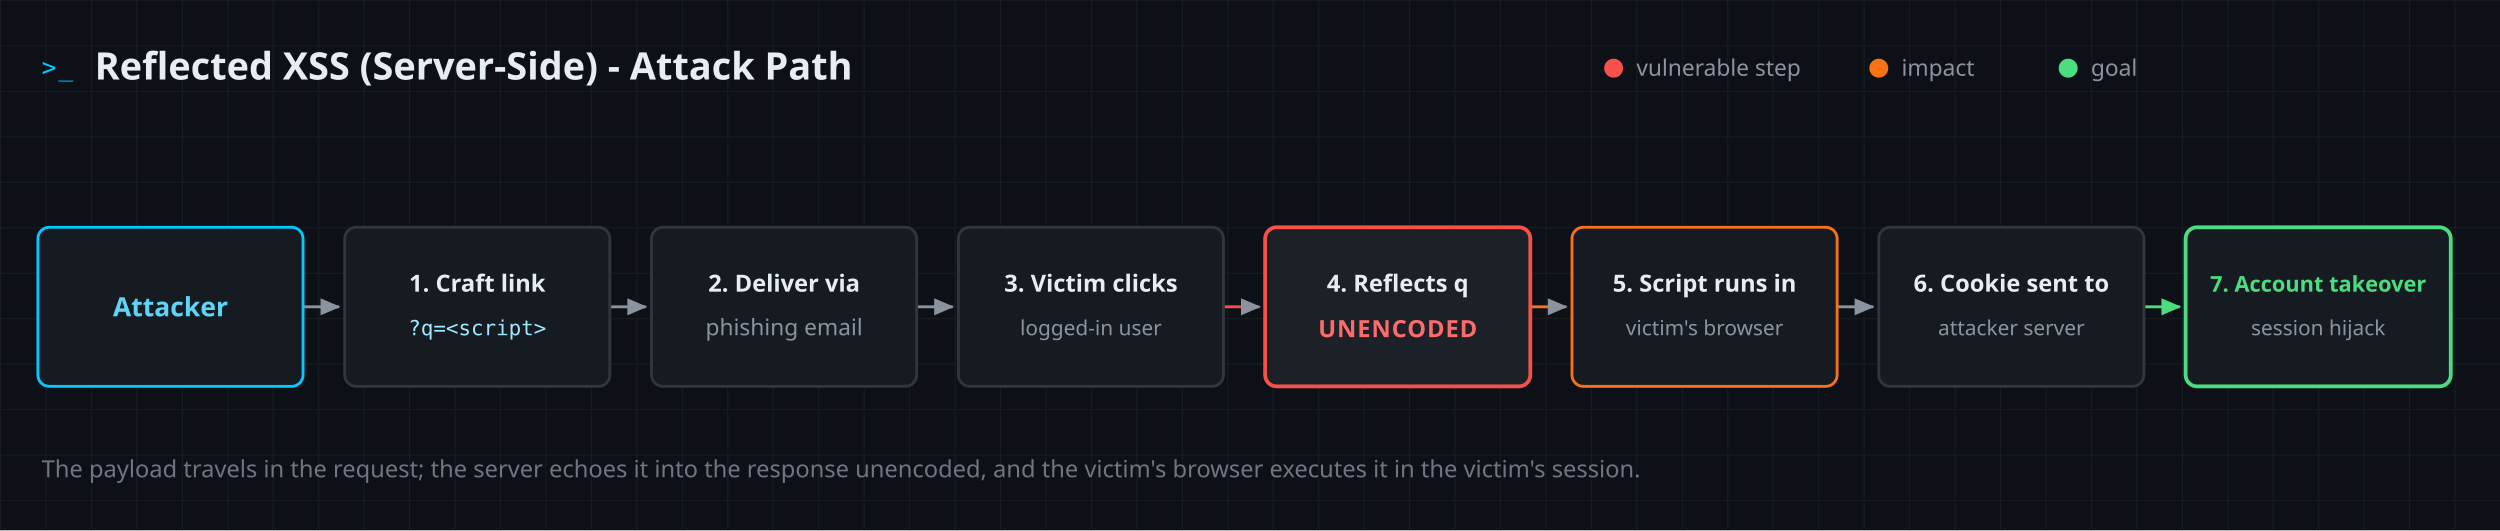
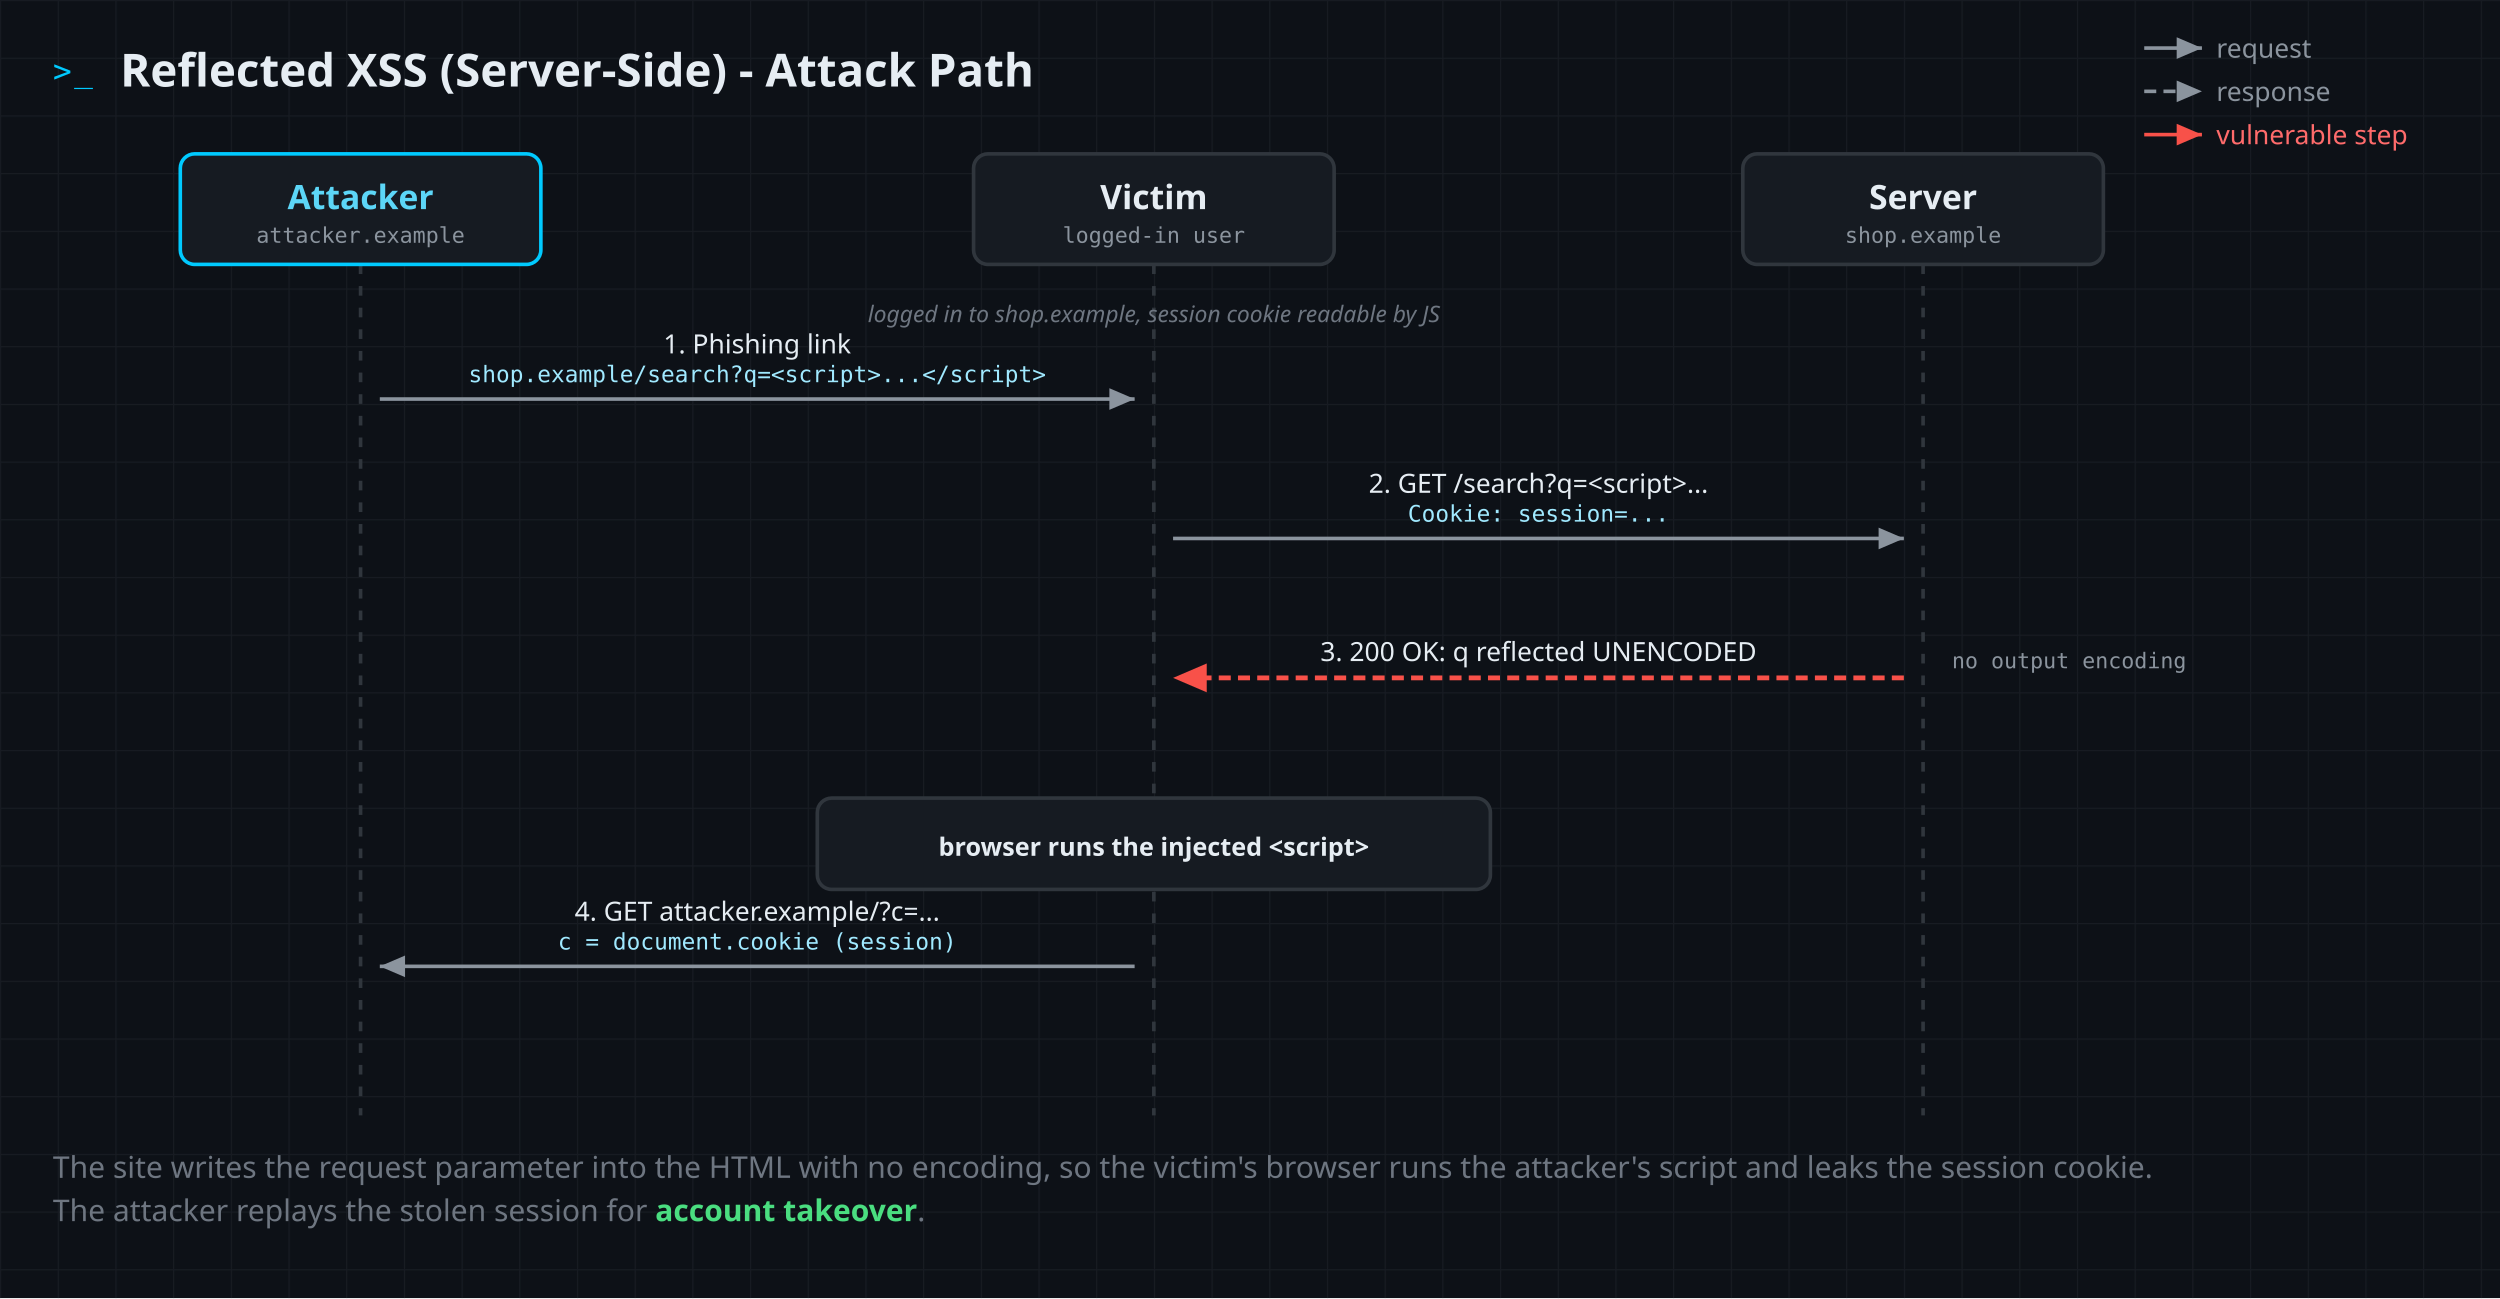
- <svg xmlns="http://www.w3.org/2000/svg" viewBox="0 0 1320 280" width="1320" height="280" font-family="'Space Grotesk','Segoe UI',system-ui,sans-serif">
+ <svg xmlns="http://www.w3.org/2000/svg" viewBox="0 0 1040 540" width="1040" height="540" font-family="'Space Grotesk','Segoe UI',system-ui,sans-serif">
  <defs>
    <pattern id="grid" width="24" height="24" patternUnits="userSpaceOnUse">
      <path d="M24 0H0V24" fill="none" stroke="#21262d" stroke-width="1" opacity="0.5" />
    </pattern>
-     <marker id="arrow" markerWidth="9" markerHeight="9" refX="6.5" refY="3" orient="auto" markerUnits="strokeWidth">
+     <marker id="ar" markerWidth="9" markerHeight="9" refX="7" refY="3" orient="auto" markerUnits="strokeWidth">
      <path d="M0,0 L7,3 L0,6 Z" fill="#8b949e" />
    </marker>
-     <marker id="arrow-green" markerWidth="9" markerHeight="9" refX="6.5" refY="3" orient="auto" markerUnits="strokeWidth">
-       <path d="M0,0 L7,3 L0,6 Z" fill="#4ade80" />
+     <marker id="arRed" markerWidth="9" markerHeight="9" refX="7" refY="3" orient="auto" markerUnits="strokeWidth">
+       <path d="M0,0 L7,3 L0,6 Z" fill="#f85149" />
+     </marker>
+     <marker id="arAmber" markerWidth="9" markerHeight="9" refX="7" refY="3" orient="auto" markerUnits="strokeWidth">
+       <path d="M0,0 L7,3 L0,6 Z" fill="#d29922" />
    </marker>
  </defs>
-   <rect x="0" y="0" width="1320" height="280" fill="#0d1117" />
-   <rect x="0" y="0" width="1320" height="280" fill="url(#grid)" />
-   <text x="22" y="40" font-size="13" font-family="'JetBrains Mono',monospace" fill="#00caff" letter-spacing="1">&gt;_</text>
-   <text x="50" y="42" font-size="20" font-weight="700" fill="#e6edf3">Reflected XSS (Server-Side) - Attack Path</text>
-   <circle cx="852" cy="36" r="5" fill="#f85149" />
-   <text x="864" y="40" font-size="12" fill="#8b949e">vulnerable step</text>
-   <circle cx="992" cy="36" r="5" fill="#f97316" />
-   <text x="1004" y="40" font-size="12" fill="#8b949e">impact</text>
-   <circle cx="1092" cy="36" r="5" fill="#4ade80" />
-   <text x="1104" y="40" font-size="12" fill="#8b949e">goal</text>
-   <g stroke-width="1.5">
-     <line x1="160" y1="162" x2="179" y2="162" stroke="#8b949e" marker-end="url(#arrow)" />
-     <line x1="322" y1="162" x2="341" y2="162" stroke="#8b949e" marker-end="url(#arrow)" />
-     <line x1="484" y1="162" x2="503" y2="162" stroke="#8b949e" marker-end="url(#arrow)" />
-     <line x1="646" y1="162" x2="665" y2="162" stroke="#f85149" marker-end="url(#arrow)" />
-     <line x1="808" y1="162" x2="827" y2="162" stroke="#f97316" marker-end="url(#arrow)" />
-     <line x1="970" y1="162" x2="989" y2="162" stroke="#8b949e" marker-end="url(#arrow)" />
-     <line x1="1132" y1="162" x2="1151" y2="162" stroke="#4ade80" marker-end="url(#arrow-green)" />
-   </g>
-   <rect x="20" y="120" width="140" height="84" rx="6" fill="#161b22" stroke="#00caff" stroke-width="1.5" />
-   <text x="90" y="167" text-anchor="middle" font-size="14" font-weight="700" fill="#5cd6f7">Attacker</text>
-   <rect x="182" y="120" width="140" height="84" rx="6" fill="#161b22" stroke="#30363d" stroke-width="1.5" />
-   <text x="252" y="154" text-anchor="middle" font-size="12.5" font-weight="600" fill="#e6edf3">1. Craft link</text>
-   <text x="252" y="177" text-anchor="middle" font-size="11" font-family="'JetBrains Mono',monospace" fill="#a0e9ff">?q=&lt;script&gt;</text>
-   <rect x="344" y="120" width="140" height="84" rx="6" fill="#161b22" stroke="#30363d" stroke-width="1.5" />
-   <text x="414" y="154" text-anchor="middle" font-size="12.5" font-weight="600" fill="#e6edf3">2. Deliver via</text>
-   <text x="414" y="177" text-anchor="middle" font-size="12" fill="#8b949e">phishing email</text>
-   <rect x="506" y="120" width="140" height="84" rx="6" fill="#161b22" stroke="#30363d" stroke-width="1.5" />
-   <text x="576" y="154" text-anchor="middle" font-size="12.5" font-weight="600" fill="#e6edf3">3. Victim clicks</text>
-   <text x="576" y="177" text-anchor="middle" font-size="11" fill="#8b949e">logged-in user</text>
-   <rect x="668" y="120" width="140" height="84" rx="6" fill="#1c2128" stroke="#f85149" stroke-width="2" />
-   <text x="738" y="154" text-anchor="middle" font-size="12.5" font-weight="600" fill="#e6edf3">4. Reflects q</text>
-   <text x="738" y="178" text-anchor="middle" font-size="12.5" font-weight="700" fill="#ff6b6b" letter-spacing="0.5">UNENCODED</text>
-   <rect x="830" y="120" width="140" height="84" rx="6" fill="#161b22" stroke="#f97316" stroke-width="1.5" />
-   <text x="900" y="154" text-anchor="middle" font-size="12.5" font-weight="600" fill="#e6edf3">5. Script runs in</text>
-   <text x="900" y="177" text-anchor="middle" font-size="11" fill="#8b949e">victim's browser</text>
-   <rect x="992" y="120" width="140" height="84" rx="6" fill="#161b22" stroke="#30363d" stroke-width="1.5" />
-   <text x="1062" y="154" text-anchor="middle" font-size="12.5" font-weight="600" fill="#e6edf3">6. Cookie sent to</text>
-   <text x="1062" y="177" text-anchor="middle" font-size="11" fill="#8b949e">attacker server</text>
-   <rect x="1154" y="120" width="140" height="84" rx="6" fill="#161b22" stroke="#4ade80" stroke-width="2" />
-   <text x="1224" y="154" text-anchor="middle" font-size="11.5" font-weight="700" fill="#4ade80">7. Account takeover</text>
-   <text x="1224" y="177" text-anchor="middle" font-size="11" fill="#8b949e">session hijack</text>
-   <text x="22" y="252" font-size="12.5" fill="#6e7681">The payload travels in the request; the server echoes it into the response unencoded, and the victim's browser executes it in the victim's session.</text>
+   <rect x="0" y="0" width="1040" height="540" fill="#0d1117" />
+   <rect x="0" y="0" width="1040" height="540" fill="url(#grid)" />
+   <text x="22" y="34" font-size="13" font-family="'JetBrains Mono',monospace" fill="#00caff" letter-spacing="1">&gt;_</text>
+   <text x="50" y="36" font-size="19" font-weight="700" fill="#e6edf3">Reflected XSS (Server-Side) - Attack Path</text>
+   <line x1="892" y1="20" x2="916" y2="20" stroke="#8b949e" stroke-width="1.5" marker-end="url(#ar)" />
+   <text x="922" y="24" font-size="11" fill="#8b949e">request</text>
+   <line x1="892" y1="38" x2="916" y2="38" stroke="#8b949e" stroke-width="1.5" stroke-dasharray="5 3" marker-end="url(#ar)" />
+   <text x="922" y="42" font-size="11" fill="#8b949e">response</text>
+   <line x1="892" y1="56" x2="916" y2="56" stroke="#f85149" stroke-width="1.5" marker-end="url(#arRed)" />
+   <text x="922" y="60" font-size="11" fill="#ff6b6b">vulnerable step</text>
+   <line x1="150" y1="110" x2="150" y2="464" stroke="#30363d" stroke-width="1.5" stroke-dasharray="4 5" />
+   <line x1="480" y1="110" x2="480" y2="464" stroke="#30363d" stroke-width="1.5" stroke-dasharray="4 5" />
+   <line x1="800" y1="110" x2="800" y2="464" stroke="#30363d" stroke-width="1.5" stroke-dasharray="4 5" />
+   <rect x="75" y="64" width="150" height="46" rx="6" fill="#161b22" stroke="#00caff" stroke-width="1.5" />
+   <text x="150" y="87" text-anchor="middle" font-size="14" font-weight="700" fill="#5cd6f7">Attacker</text>
+   <text x="150" y="101" text-anchor="middle" font-size="9" font-family="'JetBrains Mono',monospace" fill="#8b949e">attacker.example</text>
+   <rect x="405" y="64" width="150" height="46" rx="6" fill="#161b22" stroke="#30363d" stroke-width="1.5" />
+   <text x="480" y="87" text-anchor="middle" font-size="14" font-weight="700" fill="#e6edf3">Victim</text>
+   <text x="480" y="101" text-anchor="middle" font-size="9" font-family="'JetBrains Mono',monospace" fill="#8b949e">logged-in user</text>
+   <rect x="725" y="64" width="150" height="46" rx="6" fill="#161b22" stroke="#30363d" stroke-width="1.5" />
+   <text x="800" y="87" text-anchor="middle" font-size="14" font-weight="700" fill="#e6edf3">Server</text>
+   <text x="800" y="101" text-anchor="middle" font-size="9" font-family="'JetBrains Mono',monospace" fill="#8b949e">shop.example</text>
+   <text x="480" y="134" text-anchor="middle" font-size="9.5" font-style="italic" fill="#6e7681">logged in to shop.example, session cookie readable by JS</text>
+   <text x="315" y="147" text-anchor="middle" font-size="11" fill="#e6edf3">1. Phishing link</text>
+   <text x="315" y="159" text-anchor="middle" font-size="9.5" font-family="'JetBrains Mono',monospace" fill="#a0e9ff">shop.example/search?q=&lt;script&gt;...&lt;/script&gt;</text>
+   <line x1="158" y1="166" x2="472" y2="166" stroke="#8b949e" stroke-width="1.5" marker-end="url(#ar)" />
+   <text x="640" y="205" text-anchor="middle" font-size="11" fill="#e6edf3">2. GET /search?q=&lt;script&gt;...</text>
+   <text x="640" y="217" text-anchor="middle" font-size="9.5" font-family="'JetBrains Mono',monospace" fill="#a0e9ff">Cookie: session=...</text>
+   <line x1="488" y1="224" x2="792" y2="224" stroke="#8b949e" stroke-width="1.5" marker-end="url(#ar)" />
+   <text x="640" y="275" text-anchor="middle" font-size="11" fill="#e6edf3">3. 200 OK: q reflected UNENCODED</text>
+   <line x1="792" y1="282" x2="488" y2="282" stroke="#f85149" stroke-width="2" stroke-dasharray="5 3" marker-end="url(#arRed)" />
+   <text x="812" y="278" font-size="9" font-family="'JetBrains Mono',monospace" fill="#8b949e">no output encoding</text>
+   <rect x="340" y="332" width="280" height="38" rx="6" fill="#161b22" stroke="#30363d" stroke-width="1.5" />
+   <text x="480" y="356" text-anchor="middle" font-size="10.5" font-weight="600" fill="#e6edf3">browser runs the injected &lt;script&gt;</text>
+   <text x="315" y="383" text-anchor="middle" font-size="11" fill="#e6edf3">4. GET attacker.example/?c=...</text>
+   <text x="315" y="395" text-anchor="middle" font-size="9.5" font-family="'JetBrains Mono',monospace" fill="#a0e9ff">c = document.cookie (session)</text>
+   <line x1="472" y1="402" x2="158" y2="402" stroke="#8b949e" stroke-width="1.5" marker-end="url(#ar)" />
+   <text x="22" y="490" font-size="12.5" fill="#6e7681">The site writes the request parameter into the HTML with no encoding, so the victim's browser runs the attacker's script and leaks the session cookie.</text>
+   <text x="22" y="508" font-size="12.5" fill="#6e7681">The attacker replays the stolen session for <tspan fill="#4ade80" font-weight="700">account takeover</tspan>.</text>
</svg>
